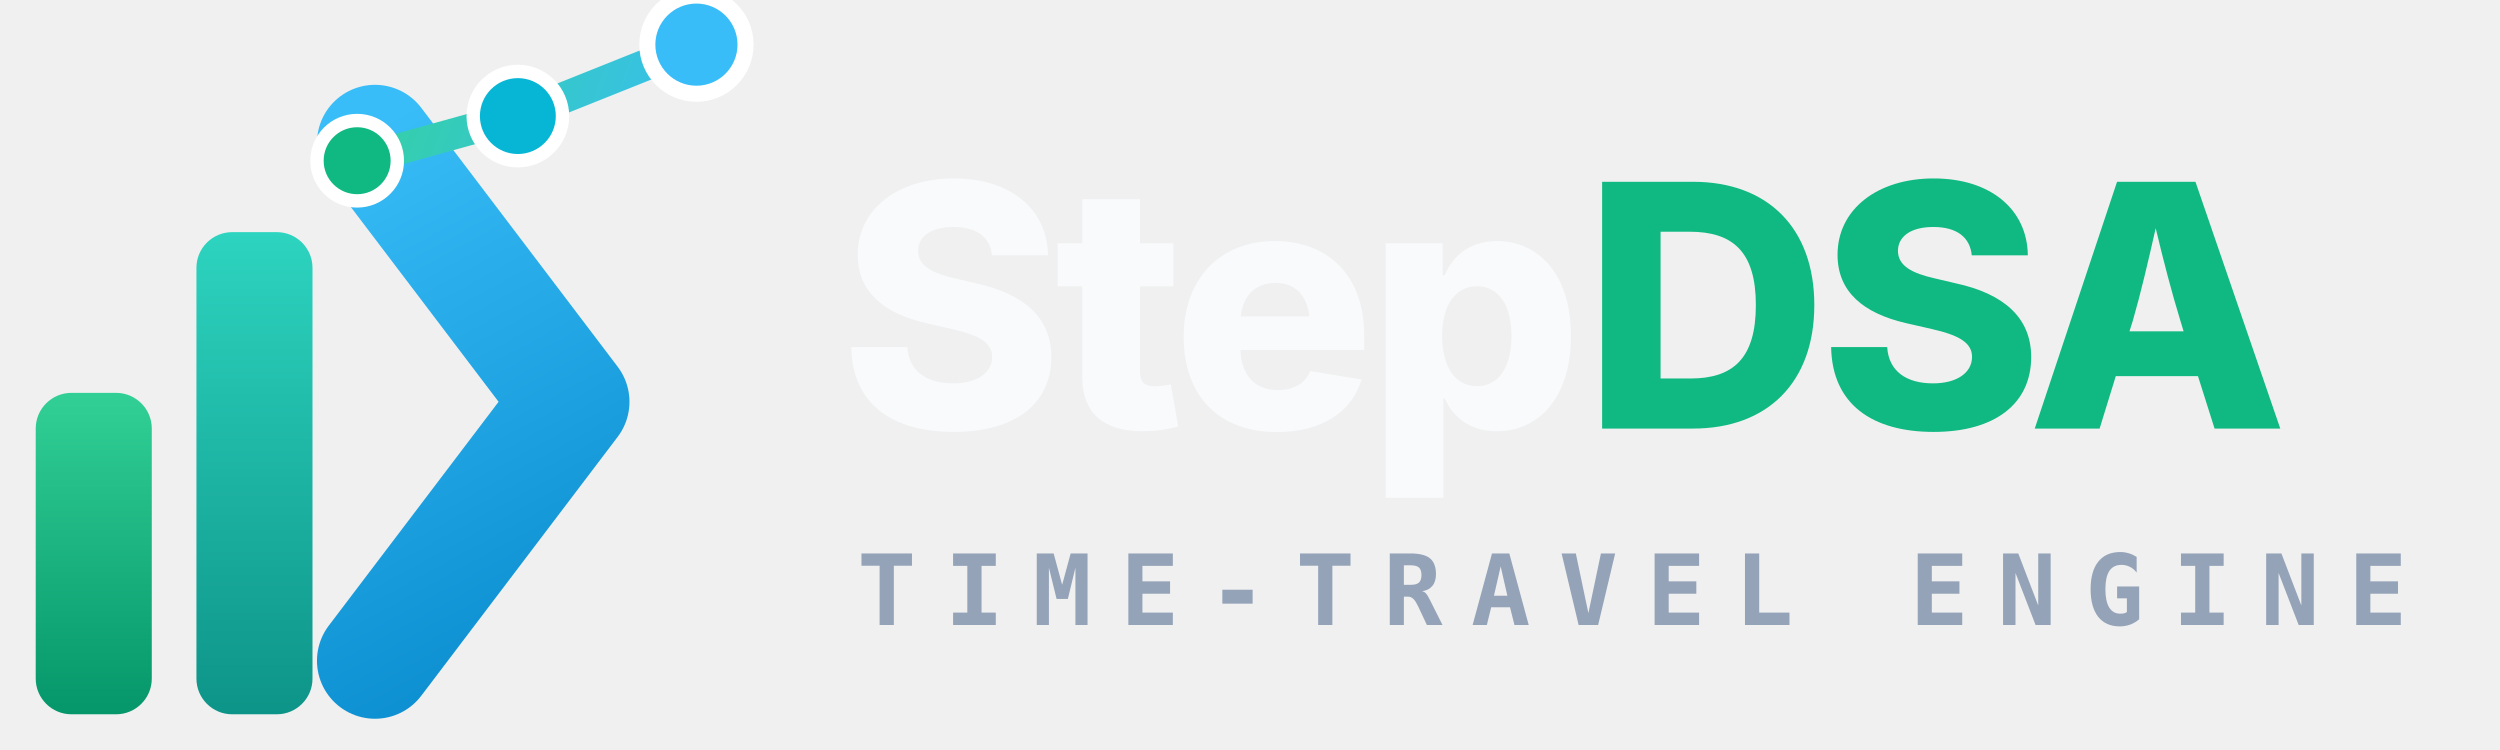
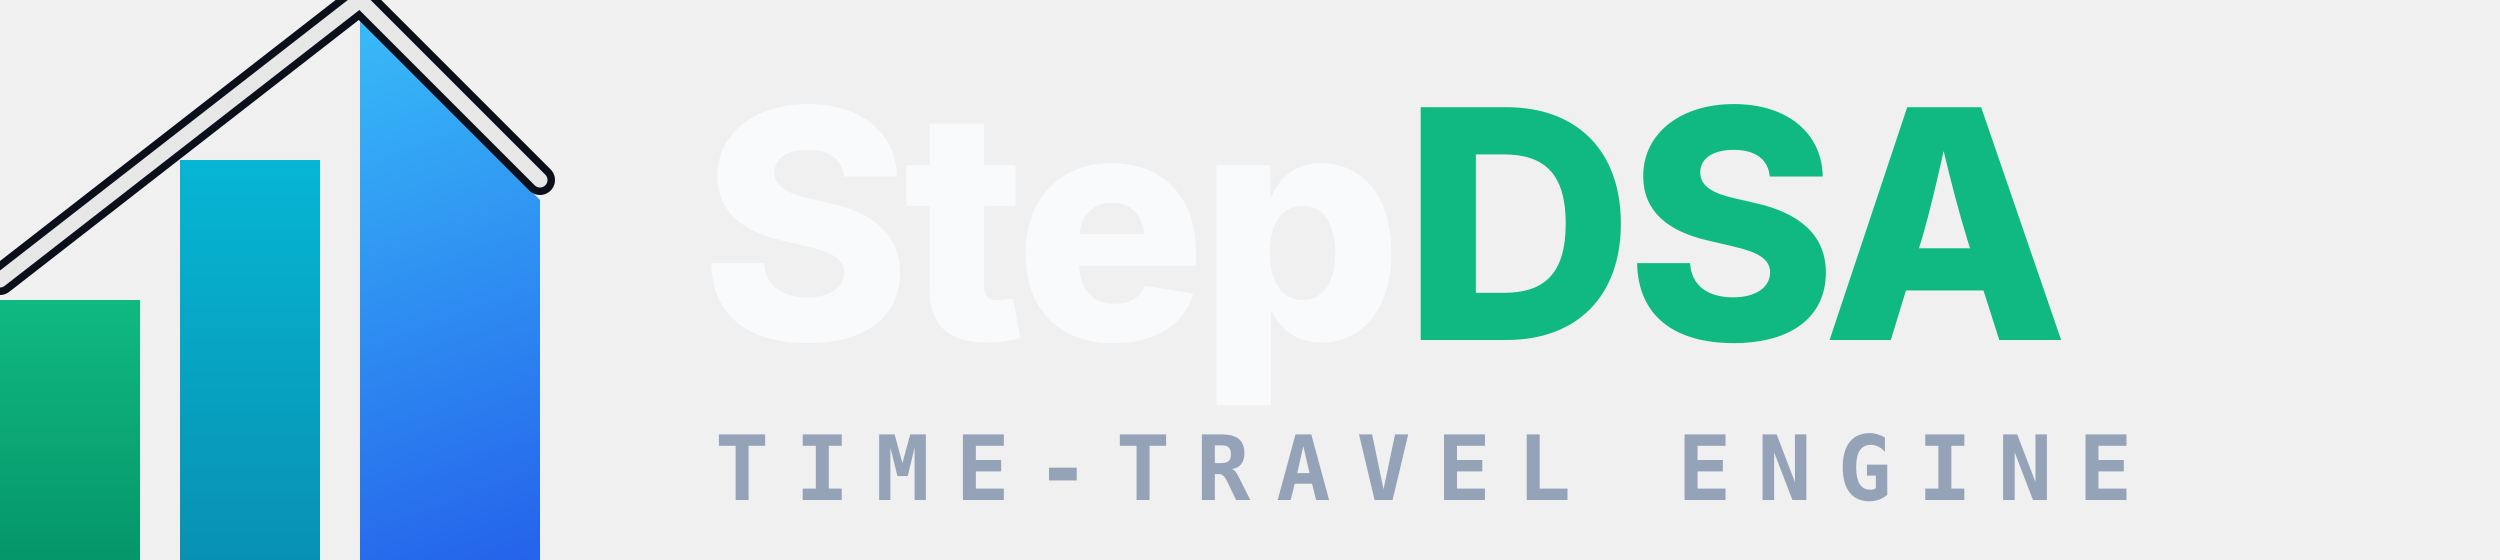
- <svg xmlns="http://www.w3.org/2000/svg" viewBox="0 0 280 84" fill="none">
+ <svg xmlns="http://www.w3.org/2000/svg" viewBox="0 0 250 56" fill="none">
  <defs>
-     <linearGradient id="logoBar1Grad" x1="0" y1="42" x2="0" y2="80" gradientUnits="userSpaceOnUse">
-       <stop offset="0%" stop-color="#34D399" />
+     <linearGradient id="logoPillar1" x1="0" y1="30" x2="0" y2="56" gradientUnits="userSpaceOnUse">
+       <stop offset="0%" stop-color="#10B981" />
      <stop offset="100%" stop-color="#059669" />
    </linearGradient>
-     <linearGradient id="logoBar2Grad" x1="0" y1="26" x2="0" y2="80" gradientUnits="userSpaceOnUse">
-       <stop offset="0%" stop-color="#2DD4BF" />
-       <stop offset="100%" stop-color="#0D9488" />
+     <linearGradient id="logoPillar2" x1="16" y1="16" x2="16" y2="56" gradientUnits="userSpaceOnUse">
+       <stop offset="0%" stop-color="#06B6D4" />
+       <stop offset="100%" stop-color="#0891B2" />
    </linearGradient>
-     <linearGradient id="logoChevGrad" x1="42" y1="14" x2="78" y2="80" gradientUnits="userSpaceOnUse">
+     <linearGradient id="logoPillar3" x1="32" y1="2" x2="52" y2="56" gradientUnits="userSpaceOnUse">
      <stop offset="0%" stop-color="#38BDF8" />
-       <stop offset="100%" stop-color="#0284C7" />
-     </linearGradient>
-     <linearGradient id="logoNodeGrad" x1="38" y1="4" x2="80" y2="20" gradientUnits="userSpaceOnUse">
-       <stop offset="0%" stop-color="#34D399" />
-       <stop offset="100%" stop-color="#38BDF8" />
+       <stop offset="100%" stop-color="#2563EB" />
    </linearGradient>
  </defs>
-   <g id="brand-emblem">
-     <rect x="4" y="44" width="13" height="36" rx="4" fill="url(#logoBar1Grad)" />
-     <rect x="22" y="26" width="13" height="54" rx="4" fill="url(#logoBar2Grad)" />
-     <path d="M 42 16 L 64 45 L 42 74" stroke="url(#logoChevGrad)" stroke-width="13" stroke-linecap="round" stroke-linejoin="round" />
-     <path d="M 40 18 L 58 13 L 78 5" stroke="url(#logoNodeGrad)" stroke-width="3.5" stroke-linecap="round" />
-     <circle cx="40" cy="18" r="4.5" fill="#10B981" stroke="#FFFFFF" stroke-width="1.5" />
-     <circle cx="58" cy="13" r="5" fill="#06B6D4" stroke="#FFFFFF" stroke-width="1.5" />
-     <circle cx="78" cy="5" r="5.5" fill="#38BDF8" stroke="#FFFFFF" stroke-width="1.8" />
+   <g id="brand-glyph">
+     <path d="M 0 30 L 14 30 L 14 56 L 0 56 Z" fill="url(#logoPillar1)" />
+     <path d="M 18 16 L 32 16 L 32 56 L 18 56 Z" fill="url(#logoPillar2)" />
+     <path d="M 36 2 L 54 20 L 54 56 L 36 56 Z" fill="url(#logoPillar3)" />
+     <path d="M 0 28 L 18 14 L 36 0 L 54 18" stroke="#0B0F19" stroke-width="3" stroke-linecap="round" stroke-linejoin="round" />
+     <path d="M 0 28 L 18 14 L 36 0 L 54 18" stroke="#FFFFFF" stroke-width="1.5" stroke-linecap="round" stroke-linejoin="round" opacity="0.9" />
  </g>
-   <g transform="translate(94, 0)">
-     <text x="0" y="48" font-family="'Plus Jakarta Sans', system-ui, -apple-system, sans-serif" font-weight="800" font-size="38" fill="#F8FAFC" letter-spacing="-1">
+   <g transform="translate(70, 0)">
+     <text x="0" y="34" font-family="'Plus Jakarta Sans', system-ui, -apple-system, sans-serif" font-weight="800" font-size="32" fill="#F8FAFC" letter-spacing="-0.8">
      Step<tspan fill="#10B981">DSA</tspan>
    </text>
-     <text x="2" y="70" font-family="'JetBrains Mono', monospace" font-weight="700" font-size="11" fill="#94A3B8" letter-spacing="3.2">
+     <text x="1.5" y="50" font-family="'JetBrains Mono', monospace" font-weight="700" font-size="9" fill="#94A3B8" letter-spacing="2.6">
      TIME-TRAVEL ENGINE
    </text>
  </g>
</svg>
